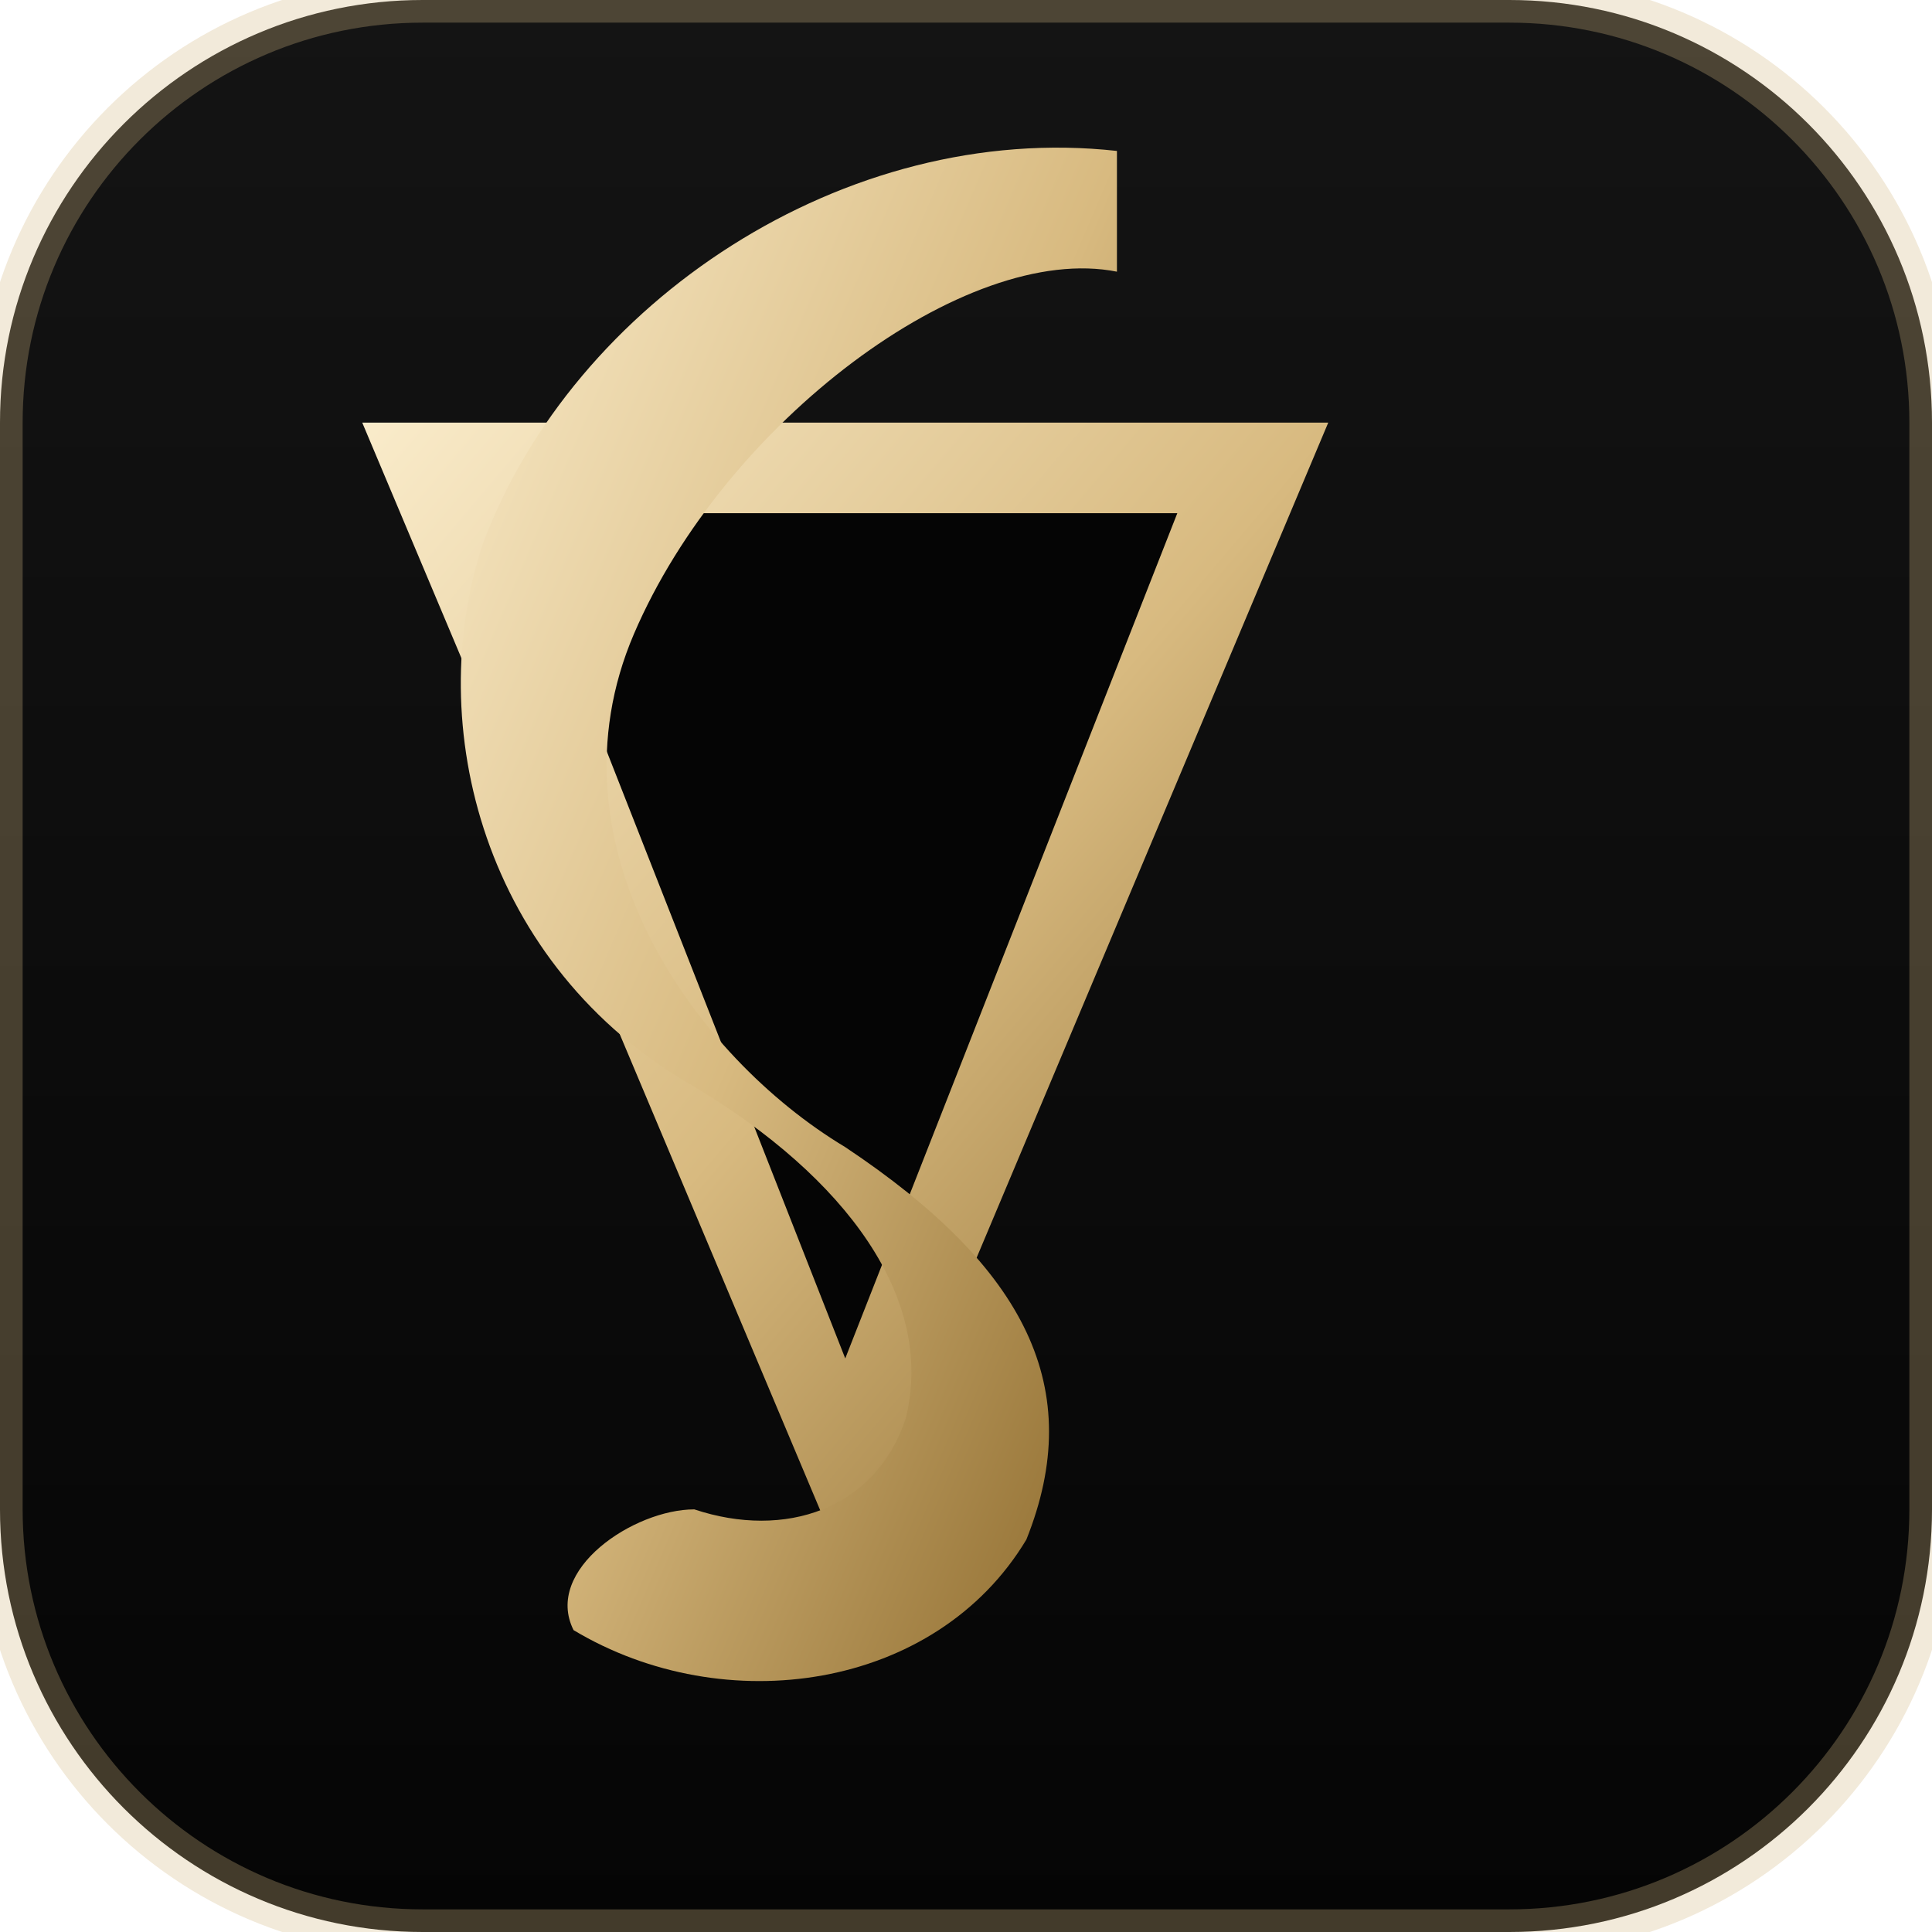
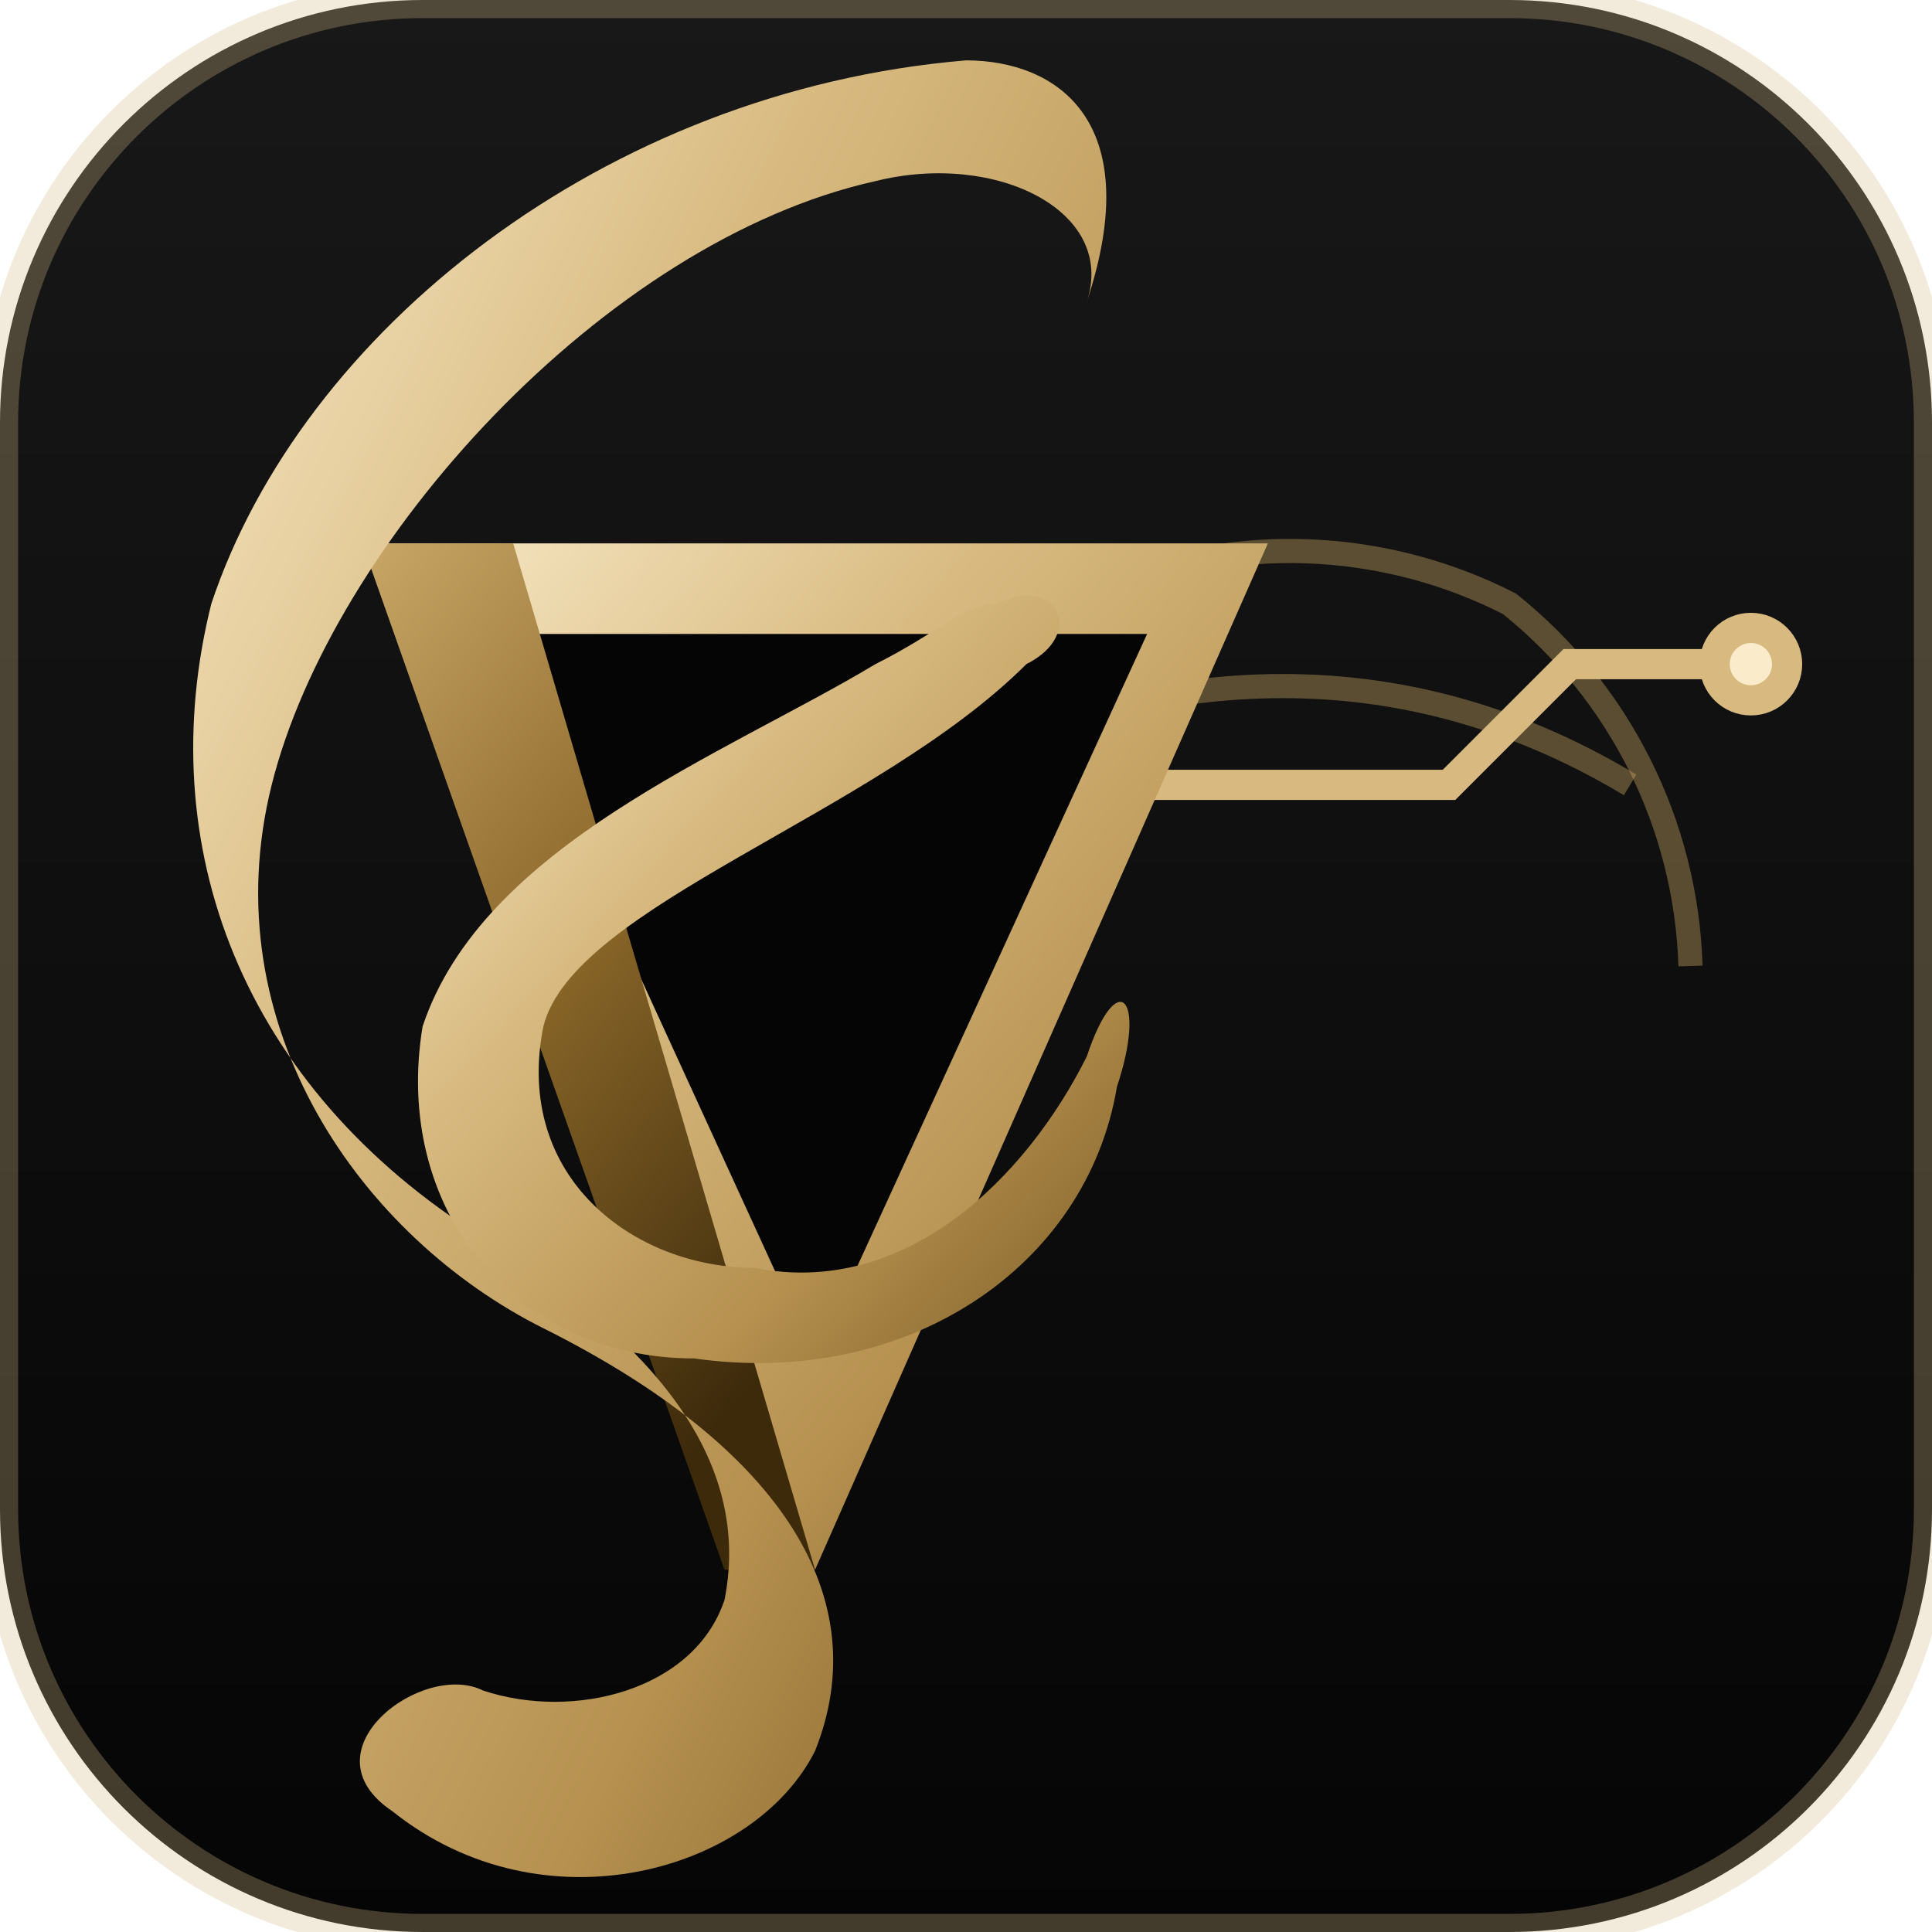
<svg xmlns="http://www.w3.org/2000/svg" viewBox="0 0 64 64" fill="none">
  <defs>
-     <linearGradient id="favGold" x1="0%" y1="0%" x2="100%" y2="100%">
+     <linearGradient id="favGoldLight" x1="0%" y1="0%" x2="100%" y2="100%">
      <stop offset="0%" stop-color="#faeccb" />
-       <stop offset="50%" stop-color="#d8ba80" />
-       <stop offset="100%" stop-color="#8a6729" />
+       <stop offset="35%" stop-color="#d8ba80" />
+       <stop offset="70%" stop-color="#b69150" />
+       <stop offset="100%" stop-color="#7a5a22" />
    </linearGradient>
-     <linearGradient id="favDark" x1="0%" y1="0%" x2="0%" y2="100%">
-       <stop offset="0%" stop-color="#141414" />
+     <linearGradient id="favGoldDark" x1="0%" y1="0%" x2="50%" y2="100%">
+       <stop offset="0%" stop-color="#c9a767" />
+       <stop offset="50%" stop-color="#8a6729" />
+       <stop offset="100%" stop-color="#3d2a0b" />
+     </linearGradient>
+     <linearGradient id="favBg" x1="0%" y1="0%" x2="0%" y2="100%">
+       <stop offset="0%" stop-color="#181818" />
      <stop offset="100%" stop-color="#050505" />
    </linearGradient>
  </defs>
-   <rect width="64" height="64" rx="14" fill="url(#favDark)" stroke="#d4b982" stroke-width="1.5" stroke-opacity="0.3" />
-   <polygon points="12,14 44,14 28,52" fill="url(#favGold)" />
-   <polygon points="17,17 39,17 28,45" fill="#050505" />
-   <path d="M 37,9 C 32,8 24,14 21,21 C 18,28 23,35 28,38 C 34,42 36,46 34,51 C 31,56 24,57 19,54 C 18,52 21,50 23,50 C 26,51 29,50 30,47 C 31,43 28,39 23,36 C 16,32 14,24 16,18 C 19,10 28,4 37,5 Z" fill="url(#favGold)" />
+   <rect width="64" height="64" rx="14" fill="url(#favBg)" stroke="#d4b982" stroke-width="1.2" stroke-opacity="0.3" />
+   <g stroke="#caa762" stroke-width="0.8" stroke-opacity="0.4" fill="none">
+     <path d="M 28 28 A 16 16 0 0 1 50 20 A 16 16 0 0 1 56 32" />
+     <path d="M 32 25 Q 44 20 54 26" />
+   </g>
+   <g stroke="#d8ba80" stroke-width="1" fill="none" stroke-linecap="round">
+     <path d="M 36 26 L 48 26 L 52 22 L 58 22" />
+     <circle cx="58" cy="22" r="1.2" fill="#faeccb" />
+   </g>
+   <polygon points="12,18 42,18 27,52" fill="url(#favGoldLight)" />
+   <polygon points="16,21 38,21 27,45" fill="#050505" />
+   <polygon points="12,18 17,18 27,52 24,52" fill="url(#favGoldDark)" />
+   <path d="M 36,10 C 37,7 33,5 29,6 C 20,8 11,18 9,26 C 7,34 12,41 18,44 C 26,48 29,53 27,58 C 25,62 18,64 13,60 C 10,58 14,55 16,56 C 19,57 23,56 24,53 C 25,48 21,44 16,41 C 8,36 5,28 7,20 C 10,11 20,3 32,2 C 35,2 38,4 36,10 Z" fill="url(#favGoldLight)" />
+   <path d="M 33,20 C 35,19 36,21 34,22 C 29,27 19,30 18,34 C 17,39 21,42 25,42 C 30,43 34,39 36,35 C 37,32 38,33 37,36 C 36,42 30,46 23,45 C 17,45 13,40 14,34 C 16,28 24,25 29,22 C 31,21 32,20 33,20 Z" fill="url(#favGoldLight)" />
</svg>
